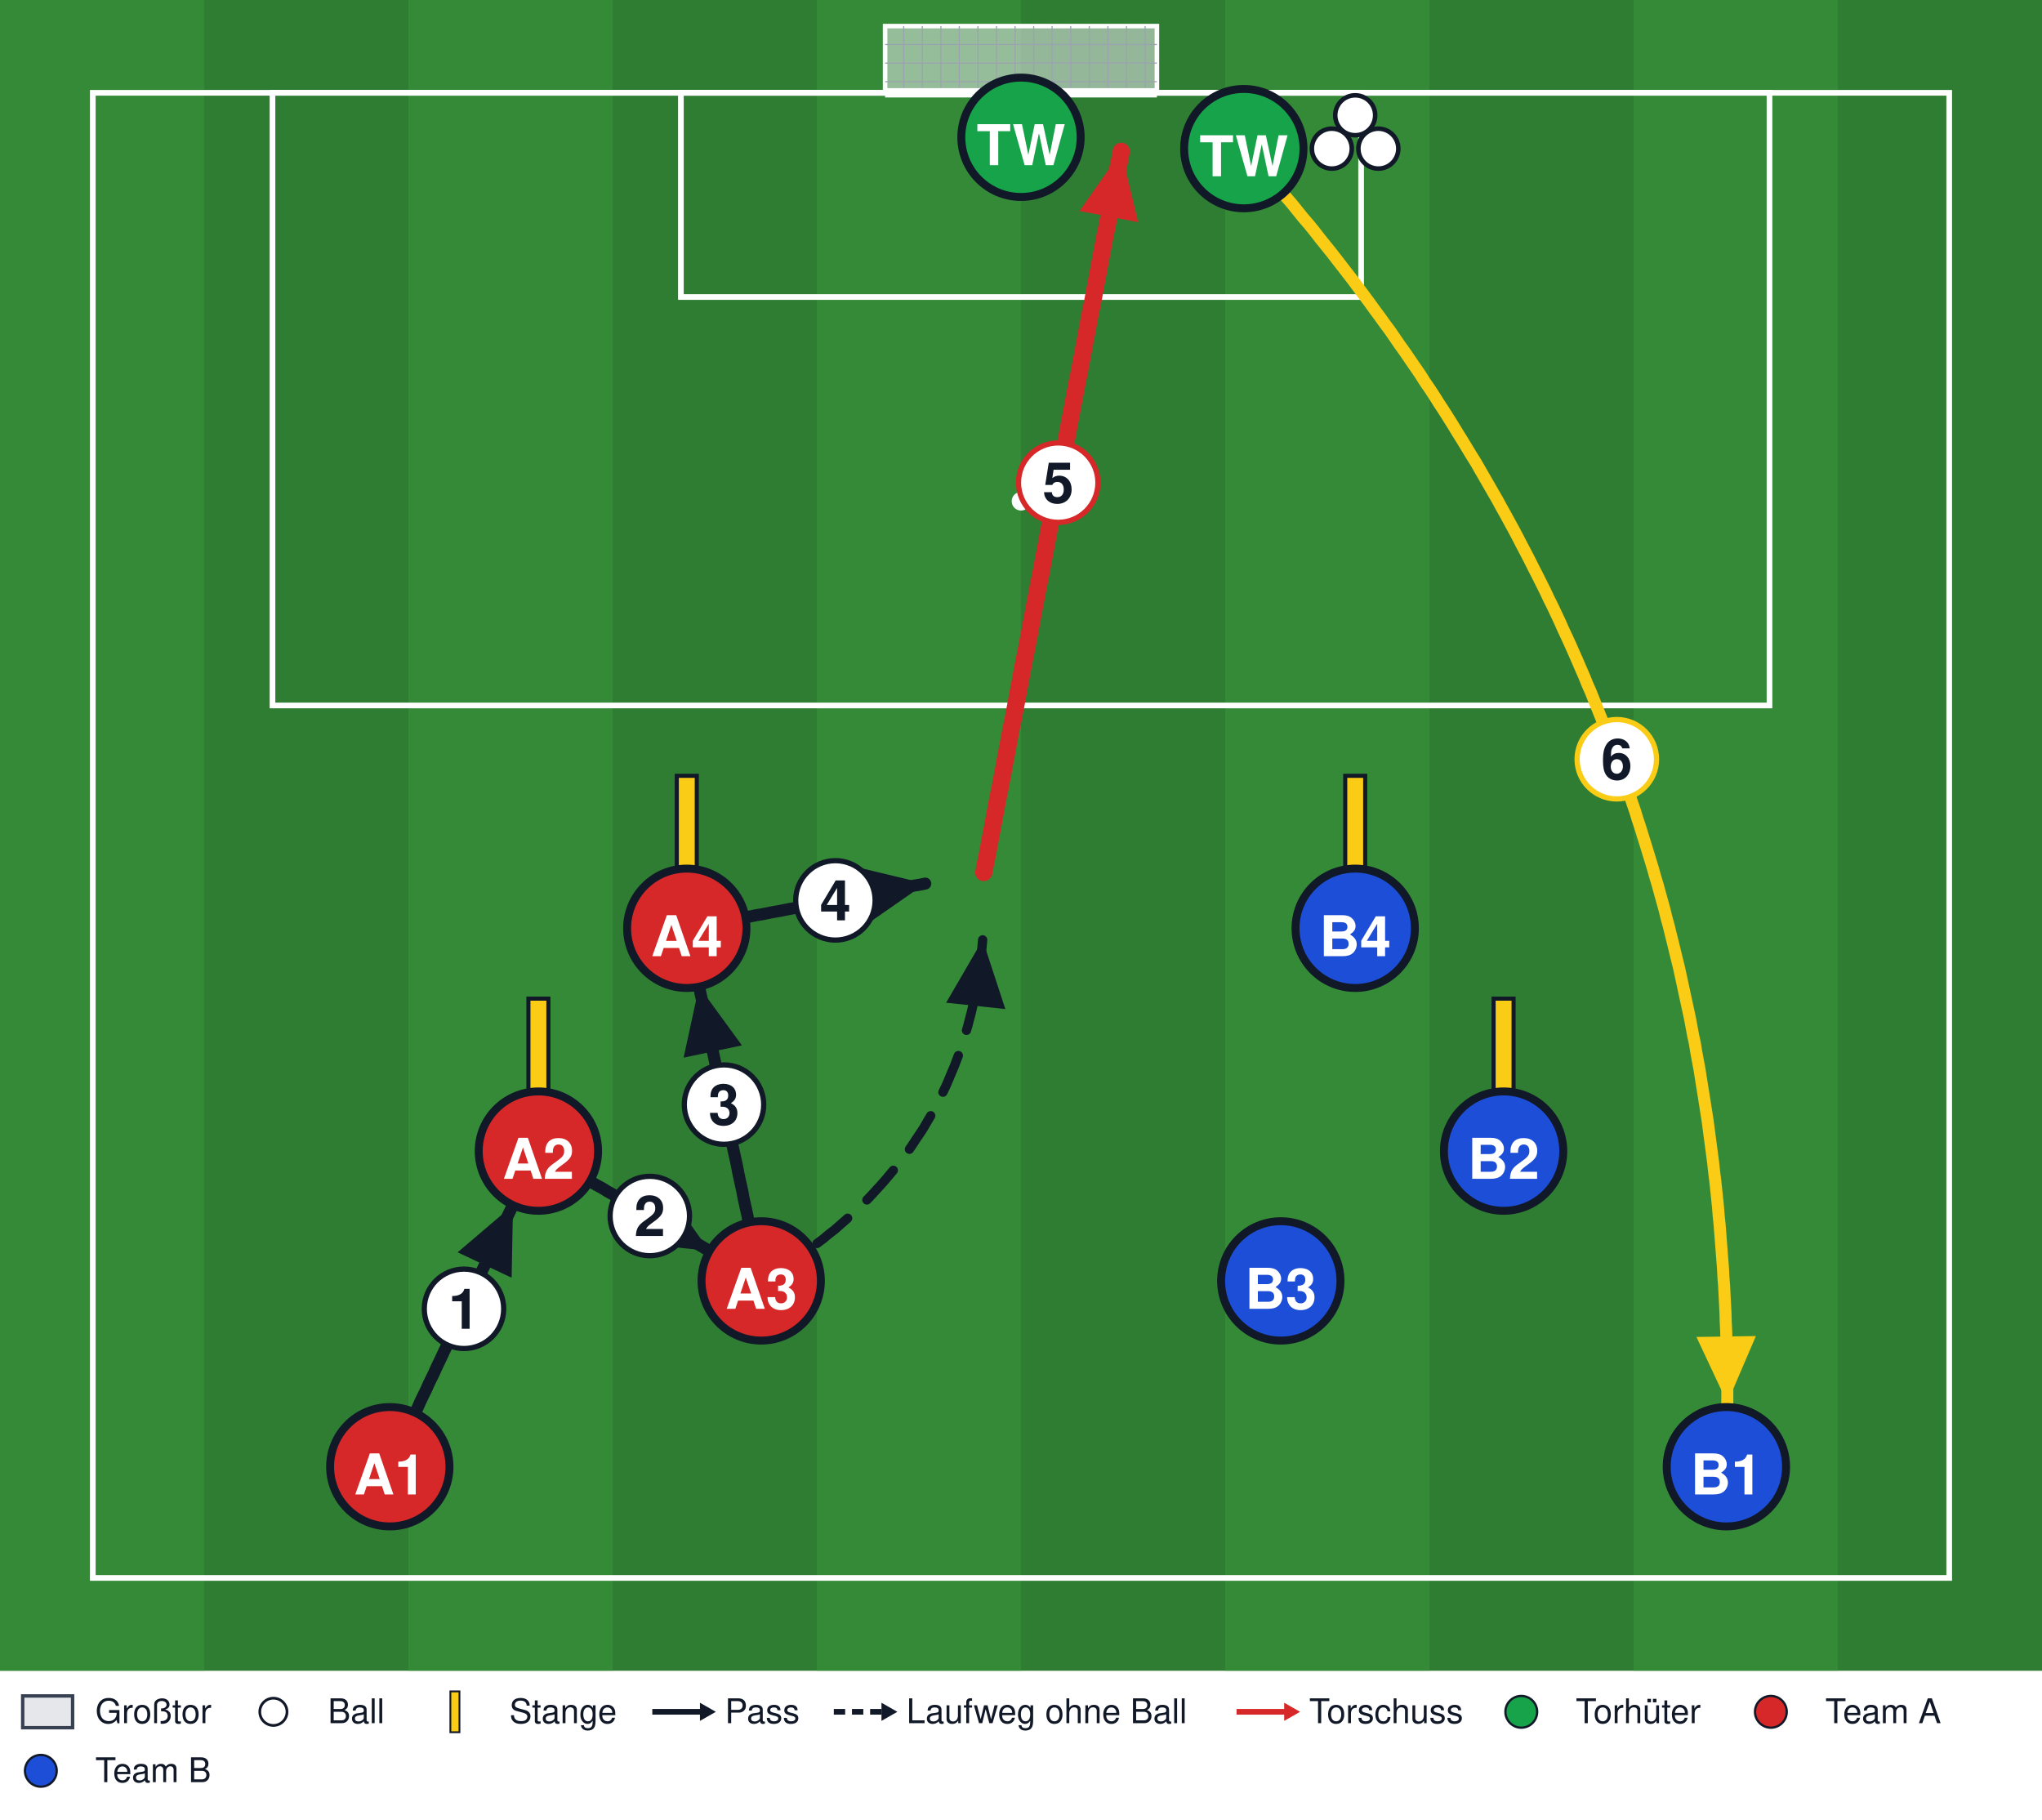
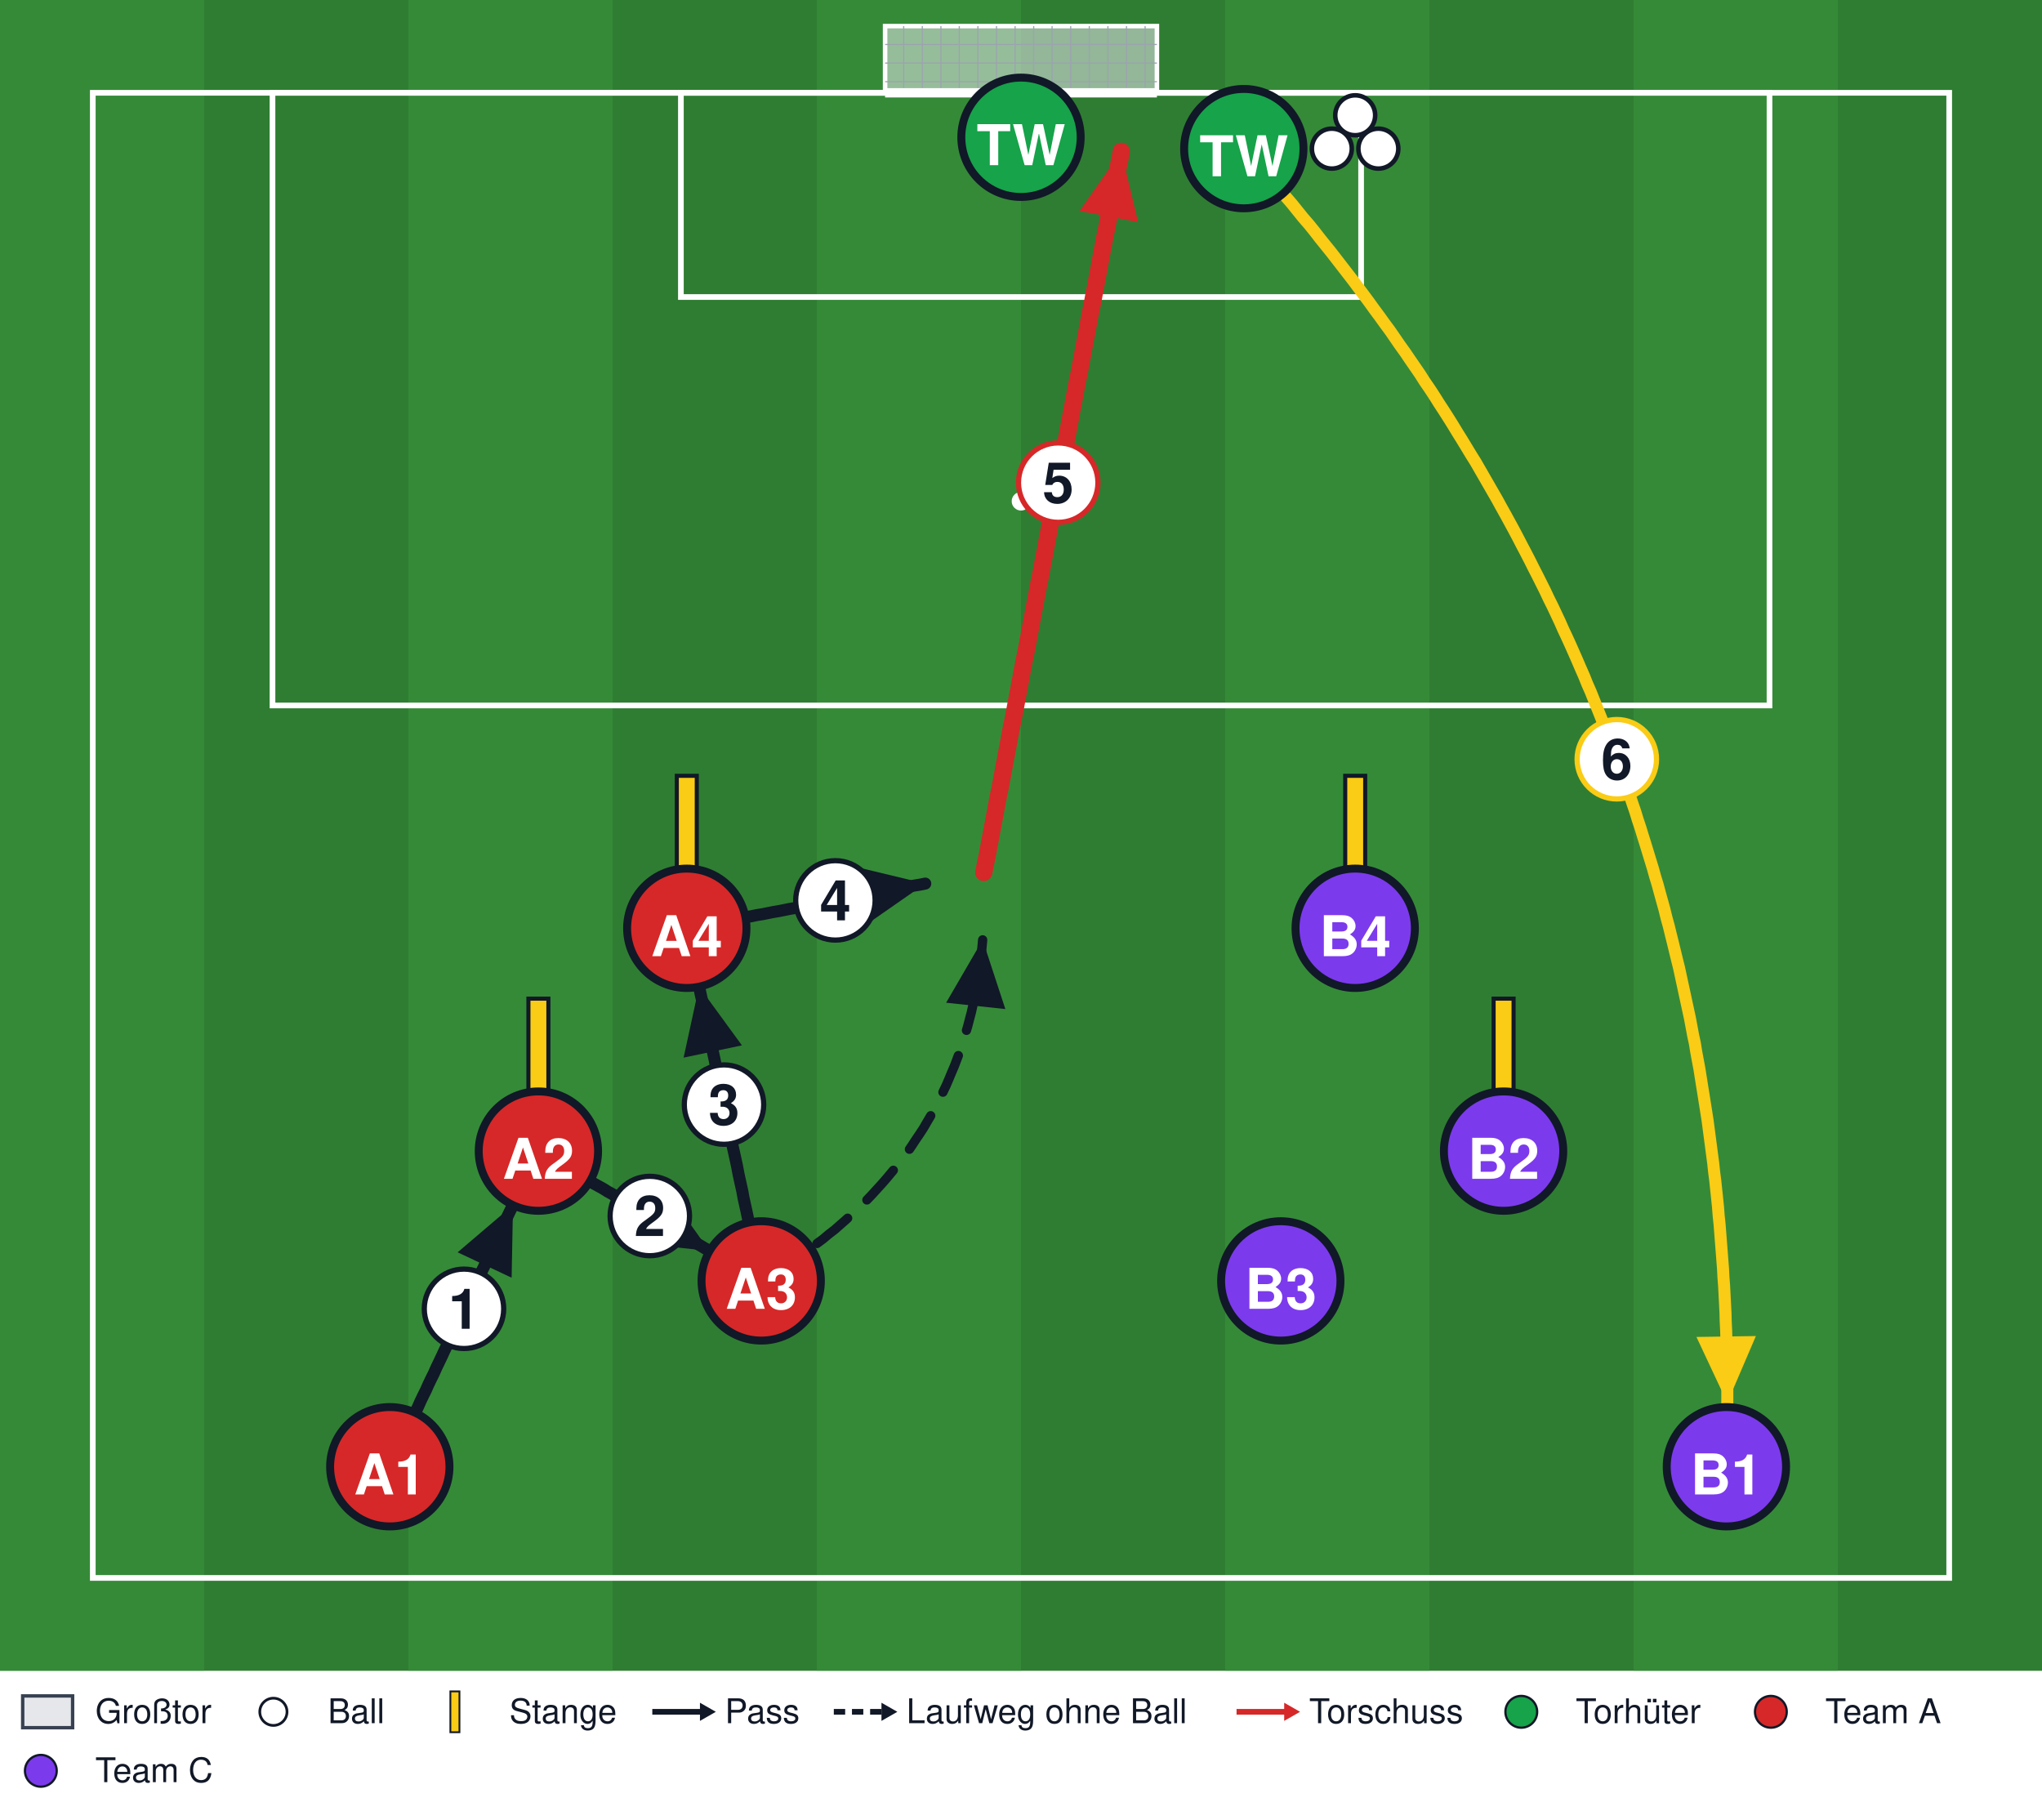
<svg xmlns="http://www.w3.org/2000/svg" width="900" height="802" viewBox="0 0 900 802">
  <g transform="translate(0,0)">
    <rect x="0" y="0" width="900.0" height="736.4" fill="#2f7d32" />
    <rect x="0.0" y="0" width="90.0" height="736.4" fill="#358a38" />
    <rect x="180.0" y="0" width="90.0" height="736.4" fill="#358a38" />
    <rect x="360.0" y="0" width="90.0" height="736.4" fill="#358a38" />
    <rect x="540.0" y="0" width="90.0" height="736.4" fill="#358a38" />
    <rect x="720.0" y="0" width="90.0" height="736.4" fill="#358a38" />
    <rect x="40.9" y="40.9" width="818.2" height="654.5" fill="none" stroke="#ffffff" stroke-width="2.5" />
    <rect x="120.1" y="40.9" width="659.8" height="270.0" fill="none" stroke="#ffffff" stroke-width="2.5" />
    <rect x="300.1" y="40.9" width="299.8" height="90.0" fill="none" stroke="#ffffff" stroke-width="2.5" />
    <circle cx="450.0" cy="220.9" r="4.1" fill="#ffffff" />
    <rect x="390.1" y="11.5" width="119.8" height="29.5" fill="#e5e7eb" fill-opacity="0.55" stroke="#ffffff" stroke-width="2.0" />
    <line x1="398.3" y1="11.5" x2="398.3" y2="40.9" stroke="#9ca3af" stroke-width="0.5" />
    <line x1="406.5" y1="11.5" x2="406.5" y2="40.9" stroke="#9ca3af" stroke-width="0.5" />
    <line x1="414.7" y1="11.5" x2="414.7" y2="40.9" stroke="#9ca3af" stroke-width="0.5" />
    <line x1="422.8" y1="11.5" x2="422.8" y2="40.9" stroke="#9ca3af" stroke-width="0.5" />
    <line x1="431.0" y1="11.5" x2="431.0" y2="40.9" stroke="#9ca3af" stroke-width="0.5" />
    <line x1="439.2" y1="11.5" x2="439.2" y2="40.9" stroke="#9ca3af" stroke-width="0.5" />
    <line x1="447.4" y1="11.5" x2="447.4" y2="40.9" stroke="#9ca3af" stroke-width="0.5" />
    <line x1="455.6" y1="11.5" x2="455.6" y2="40.9" stroke="#9ca3af" stroke-width="0.5" />
    <line x1="463.7" y1="11.5" x2="463.7" y2="40.9" stroke="#9ca3af" stroke-width="0.5" />
    <line x1="471.9" y1="11.5" x2="471.9" y2="40.9" stroke="#9ca3af" stroke-width="0.5" />
    <line x1="480.1" y1="11.5" x2="480.1" y2="40.9" stroke="#9ca3af" stroke-width="0.5" />
    <line x1="488.3" y1="11.5" x2="488.3" y2="40.9" stroke="#9ca3af" stroke-width="0.5" />
    <line x1="496.5" y1="11.5" x2="496.5" y2="40.9" stroke="#9ca3af" stroke-width="0.5" />
    <line x1="504.7" y1="11.5" x2="504.7" y2="40.9" stroke="#9ca3af" stroke-width="0.5" />
    <line x1="390.1" y1="19.6" x2="509.9" y2="19.6" stroke="#9ca3af" stroke-width="0.5" />
    <line x1="390.1" y1="27.8" x2="509.9" y2="27.8" stroke="#9ca3af" stroke-width="0.5" />
    <line x1="390.1" y1="36.0" x2="509.9" y2="36.0" stroke="#9ca3af" stroke-width="0.5" />
    <line x1="390.1" y1="40.9" x2="509.9" y2="40.9" stroke="#ffffff" stroke-width="4.1" />
    <circle cx="587.0" cy="65.5" r="8.8" fill="#ffffff" stroke="#111827" stroke-width="2.0" />
    <circle cx="607.5" cy="65.5" r="8.8" fill="#ffffff" stroke="#111827" stroke-width="2.0" />
    <circle cx="597.3" cy="50.8" r="8.8" fill="#ffffff" stroke="#111827" stroke-width="2.0" />
    <rect x="232.9" y="440.1" width="8.8" height="52.6" fill="#facc15" stroke="#111827" stroke-width="1.8" />
    <rect x="298.3" y="341.9" width="8.8" height="52.6" fill="#facc15" stroke="#111827" stroke-width="1.8" />
    <rect x="658.3" y="440.1" width="8.8" height="52.6" fill="#facc15" stroke="#111827" stroke-width="1.8" />
    <rect x="592.9" y="341.9" width="8.8" height="52.6" fill="#facc15" stroke="#111827" stroke-width="1.8" />
    <polyline points="183.0,622.6 184.2,620.1 185.3,617.6 186.5,615.1 187.7,612.7 188.8,610.2 190.0,607.7 191.2,605.3 192.3,602.8 193.5,600.3 194.7,597.8 195.8,595.4 197.0,592.9 198.1,590.4 199.3,587.9 200.5,585.5 201.6,583.0 202.8,580.5 204.0,578.1 205.1,575.6 206.3,573.1 207.5,570.6 208.6,568.2 209.8,565.7 210.9,563.2 212.1,560.7 213.3,558.3 214.4,555.8 215.6,553.3 216.8,550.9 217.9,548.4 219.1,545.9 220.3,543.4 221.4,541.0 222.6,538.5 223.7,536.0 224.9,533.5 226.1,531.1" fill="none" stroke="#111827" stroke-width="5.3" stroke-linecap="round" stroke-linejoin="round" />
    <polygon points="226.1,531.1 201.7,551.9 225.5,563.1" fill="#111827" />
    <circle cx="204.5" cy="576.8" r="17.5" fill="#ffffff" stroke="#111827" stroke-width="2.3" />
    <text x="204.5" y="585.6" font-family="Helvetica" font-size="24.8" font-weight="bold" fill="#111827" text-anchor="middle">1</text>
    <polyline points="260.0,520.5 261.9,521.7 263.9,522.8 265.9,523.9 267.8,525.1 269.8,526.2 271.7,527.4 273.7,528.5 275.6,529.6 277.6,530.8 279.5,531.9 281.5,533.1 283.4,534.2 285.4,535.3 287.3,536.5 289.3,537.6 291.2,538.8 293.2,539.9 295.2,541.0 297.1,542.2 299.1,543.3 301.0,544.5 303.0,545.6 304.9,546.7 306.9,547.9 308.8,549.0 310.8,550.2 312.7,551.3" fill="none" stroke="#111827" stroke-width="5.3" stroke-linecap="round" stroke-linejoin="round" />
    <polygon points="312.7,551.3 294.1,525.2 280.9,547.9" fill="#111827" />
    <circle cx="286.4" cy="535.9" r="17.5" fill="#ffffff" stroke="#111827" stroke-width="2.3" />
    <text x="286.4" y="544.7" font-family="Helvetica" font-size="24.8" font-weight="bold" fill="#111827" text-anchor="middle">2</text>
    <polyline points="330.0,538.8 329.5,536.1 328.9,533.3 328.3,530.6 327.7,527.9 327.2,525.1 326.6,522.4 326.0,519.7 325.4,516.9 324.9,514.2 324.3,511.4 323.7,508.7 323.1,506.0 322.5,503.2 322.0,500.5 321.4,497.8 320.8,495.0 320.2,492.3 319.7,489.6 319.1,486.8 318.5,484.1 317.9,481.3 317.4,478.6 316.8,475.9 316.2,473.1 315.6,470.4 315.1,467.7 314.5,464.9 313.9,462.2 313.3,459.5 312.8,456.7 312.2,454.0 311.6,451.2 311.0,448.5 310.4,445.8 309.9,443.0 309.3,440.3 308.7,437.6 308.1,434.8" fill="none" stroke="#111827" stroke-width="5.3" stroke-linecap="round" stroke-linejoin="round" />
    <polygon points="308.1,434.8 301.3,466.1 327.0,460.7" fill="#111827" />
    <circle cx="319.1" cy="486.8" r="17.5" fill="#ffffff" stroke="#111827" stroke-width="2.3" />
    <text x="319.1" y="495.6" font-family="Helvetica" font-size="24.8" font-weight="bold" fill="#111827" text-anchor="middle">3</text>
    <polyline points="360.1,548.0 362.8,546.0 365.3,543.9 367.9,541.9 370.4,539.7 372.8,537.6 375.2,535.4 377.5,533.2 379.8,531.0 382.1,528.8 384.3,526.5 386.4,524.2 388.5,521.9 390.6,519.5 392.6,517.1 394.6,514.7 396.5,512.3 398.3,509.9 400.2,507.4 401.9,504.9 403.6,502.3 405.3,499.8 407.0,497.2 408.5,494.6 410.1,491.9 411.5,489.3 413.0,486.6 414.4,483.9 415.7,481.1 417.0,478.4 418.2,475.6 419.4,472.7 420.6,469.9 421.7,467.0 422.8,464.1 423.8,461.2 424.7,458.3 425.6,455.3 426.5,452.3 427.3,449.2 428.1,446.2 428.8,443.1 429.5,440.0 430.1,436.9 430.7,433.7 431.2,430.5 431.7,427.3 432.1,424.1 432.5,420.8 432.8,417.5 433.1,414.2" fill="none" stroke="#111827" stroke-width="4.1" stroke-linecap="round" stroke-linejoin="round" stroke-dasharray="17.5,11.7" />
    <polygon points="433.1,414.2 417.0,441.9 443.1,444.7" fill="#111827" />
    <polyline points="328.6,404.2 331.1,403.8 333.5,403.3 336.0,402.9 338.5,402.4 341.0,401.9 343.4,401.5 345.9,401.0 348.4,400.5 350.9,400.1 353.3,399.6 355.8,399.1 358.3,398.7 360.8,398.2 363.2,397.7 365.7,397.3 368.2,396.8 370.7,396.4 373.1,395.9 375.6,395.4 378.1,395.0 380.6,394.5 383.0,394.0 385.5,393.6 388.0,393.1 390.5,392.6 392.9,392.2 395.4,391.7 397.9,391.2 400.4,390.8 402.8,390.3 405.3,389.9 407.8,389.4" fill="none" stroke="#111827" stroke-width="5.3" stroke-linecap="round" stroke-linejoin="round" />
    <polygon points="407.8,389.4 376.6,381.9 381.5,407.7" fill="#111827" />
    <circle cx="368.2" cy="396.8" r="17.5" fill="#ffffff" stroke="#111827" stroke-width="2.3" />
    <text x="368.2" y="405.6" font-family="Helvetica" font-size="24.8" font-weight="bold" fill="#111827" text-anchor="middle">4</text>
    <polyline points="433.6,384.5 434.3,380.8 435.1,377.1 435.8,373.3 436.5,369.6 437.2,365.9 437.9,362.1 438.6,358.4 439.3,354.6 440.0,350.9 440.8,347.2 441.5,343.4 442.2,339.7 442.9,335.9 443.6,332.2 444.3,328.5 445.0,324.7 445.7,321.0 446.5,317.2 447.2,313.5 447.9,309.8 448.6,306.0 449.3,302.3 450.0,298.6 450.7,294.8 451.4,291.1 452.2,287.3 452.9,283.6 453.6,279.9 454.3,276.1 455.0,272.4 455.7,268.6 456.4,264.9 457.1,261.2 457.8,257.4 458.6,253.7 459.3,249.9 460.0,246.2 460.7,242.5 461.4,238.7 462.1,235.0 462.8,231.3 463.5,227.5 464.3,223.8 465.0,220.0 465.7,216.3 466.4,212.6 467.1,208.8 467.8,205.1 468.5,201.3 469.2,197.6 470.0,193.9 470.7,190.1 471.4,186.4 472.1,182.6 472.8,178.9 473.5,175.2 474.2,171.4 474.9,167.7 475.7,164.0 476.4,160.2 477.1,156.5 477.8,152.7 478.5,149.0 479.2,145.3 479.9,141.5 480.6,137.8 481.4,134.0 482.1,130.3 482.8,126.6 483.5,122.8 484.2,119.1 484.9,115.3 485.6,111.6 486.3,107.9 487.0,104.1 487.8,100.4 488.5,96.7 489.2,92.9 489.9,89.2 490.6,85.4 491.3,81.7 492.0,78.0 492.7,74.2 493.5,70.5 494.2,66.7" fill="none" stroke="#d62828" stroke-width="7.6" stroke-linecap="round" stroke-linejoin="round" />
    <polygon points="494.2,66.7 475.8,93.0 501.6,97.9" fill="#d62828" />
    <circle cx="466.4" cy="212.7" r="17.5" fill="#ffffff" stroke="#d62828" stroke-width="2.3" />
    <text x="466.4" y="221.5" font-family="Helvetica" font-size="24.8" font-weight="bold" fill="#111827" text-anchor="middle">5</text>
    <polyline points="566.7,86.7 569.3,89.7 571.8,92.8 574.3,95.9 576.9,98.9 579.4,102.0 581.8,105.1 584.3,108.2 586.8,111.3 589.2,114.4 591.6,117.5 594.0,120.6 596.4,123.7 598.7,126.8 601.1,130.0 603.4,133.1 605.7,136.3 608.0,139.4 610.3,142.6 612.6,145.7 614.8,148.9 617.0,152.1 619.3,155.3 621.4,158.4 623.6,161.6 625.8,164.8 627.9,168.1 630.1,171.3 632.2,174.5 634.2,177.7 636.3,180.9 638.4,184.2 640.4,187.4 642.4,190.7 644.4,193.9 646.4,197.2 648.4,200.5 650.4,203.7 652.3,207.0 654.2,210.3 656.1,213.6 658.0,216.9 659.9,220.2 661.7,223.5 663.6,226.9 665.4,230.2 667.2,233.5 669.0,236.9 670.7,240.2 672.5,243.6 674.2,246.9 675.9,250.3 677.6,253.6 679.3,257.0 681.0,260.4 682.6,263.8 684.3,267.2 685.9,270.6 687.5,274.0 689.0,277.4 690.6,280.8 692.2,284.3 693.7,287.7 695.2,291.1 696.7,294.6 698.2,298.0 699.6,301.5 701.1,304.9 702.5,308.4 703.9,311.9 705.3,315.4 706.7,318.9 708.0,322.4 709.4,325.9 710.7,329.4 712.0,332.9 713.3,336.4 714.6,339.9 715.8,343.5 717.0,347.0 718.3,350.5 719.5,354.1 720.7,357.6 721.8,361.2 723.0,364.8 724.1,368.4 725.2,371.9 726.3,375.5 727.4,379.1 728.5,382.7 729.5,386.3 730.6,389.9 731.6,393.6 732.6,397.2 733.6,400.8 734.5,404.5 735.5,408.1 736.4,411.8 737.3,415.4 738.2,419.1 739.1,422.8 740.0,426.4 740.8,430.1 741.6,433.8 742.4,437.5 743.2,441.2 744.0,444.9 744.8,448.6 745.5,452.3 746.2,456.1 747.0,459.8 747.6,463.5 748.3,467.3 749.0,471.0 749.6,474.8 750.2,478.6 750.8,482.3 751.4,486.1 752.0,489.9 752.6,493.7 753.1,497.5 753.6,501.3 754.1,505.1 754.6,508.9 755.1,512.7 755.5,516.5 756.0,520.4 756.4,524.2 756.8,528.0 757.2,531.9 757.5,535.8 757.9,539.6 758.2,543.5 758.5,547.4 758.8,551.2 759.1,555.1 759.4,559.0 759.6,562.9 759.9,566.8 760.1,570.8 760.3,574.7 760.5,578.6 760.6,582.5 760.8,586.5 760.9,590.4 761.0,594.4 761.1,598.3 761.2,602.3 761.2,606.3 761.3,610.2 761.3,614.2 761.3,618.2" fill="none" stroke="#facc15" stroke-width="5.3" stroke-linecap="round" stroke-linejoin="round" />
    <polygon points="761.3,618.2 773.9,588.8 747.7,589.2" fill="#facc15" />
    <circle cx="712.6" cy="334.6" r="17.5" fill="#ffffff" stroke="#facc15" stroke-width="2.3" />
    <text x="712.6" y="343.4" font-family="Helvetica" font-size="24.8" font-weight="bold" fill="#111827" text-anchor="middle">6</text>
    <circle cx="450.0" cy="60.5" r="26.3" fill="#16a34a" stroke="#111827" stroke-width="3.5" />
    <text x="450.0" y="72.8" font-family="Helvetica" font-size="24.8" font-weight="bold" fill="#ffffff" text-anchor="middle">TW</text>
    <circle cx="548.2" cy="65.5" r="26.3" fill="#16a34a" stroke="#111827" stroke-width="3.5" />
    <text x="548.2" y="77.7" font-family="Helvetica" font-size="24.8" font-weight="bold" fill="#ffffff" text-anchor="middle">TW</text>
    <circle cx="171.8" cy="646.4" r="26.3" fill="#d62828" stroke="#111827" stroke-width="3.5" />
    <text x="171.8" y="658.6" font-family="Helvetica" font-size="24.8" font-weight="bold" fill="#ffffff" text-anchor="middle">A1</text>
    <circle cx="237.3" cy="507.3" r="26.3" fill="#d62828" stroke="#111827" stroke-width="3.5" />
    <text x="237.3" y="519.5" font-family="Helvetica" font-size="24.8" font-weight="bold" fill="#ffffff" text-anchor="middle">A2</text>
    <circle cx="335.5" cy="564.5" r="26.3" fill="#d62828" stroke="#111827" stroke-width="3.5" />
    <text x="335.5" y="576.8" font-family="Helvetica" font-size="24.8" font-weight="bold" fill="#ffffff" text-anchor="middle">A3</text>
    <circle cx="302.7" cy="409.1" r="26.3" fill="#d62828" stroke="#111827" stroke-width="3.5" />
    <text x="302.7" y="421.4" font-family="Helvetica" font-size="24.8" font-weight="bold" fill="#ffffff" text-anchor="middle">A4</text>
-     <circle cx="760.9" cy="646.4" r="26.3" fill="#1d4ed8" stroke="#111827" stroke-width="3.5" />
+     <circle cx="760.9" cy="646.4" r="26.3" fill="#7c3aed" stroke="#111827" stroke-width="3.5" />
    <text x="760.9" y="658.6" font-family="Helvetica" font-size="24.8" font-weight="bold" fill="#ffffff" text-anchor="middle">B1</text>
-     <circle cx="662.7" cy="507.3" r="26.3" fill="#1d4ed8" stroke="#111827" stroke-width="3.5" />
+     <circle cx="662.7" cy="507.3" r="26.3" fill="#7c3aed" stroke="#111827" stroke-width="3.5" />
    <text x="662.7" y="519.5" font-family="Helvetica" font-size="24.8" font-weight="bold" fill="#ffffff" text-anchor="middle">B2</text>
-     <circle cx="564.5" cy="564.5" r="26.3" fill="#1d4ed8" stroke="#111827" stroke-width="3.5" />
+     <circle cx="564.5" cy="564.5" r="26.3" fill="#7c3aed" stroke="#111827" stroke-width="3.5" />
    <text x="564.5" y="576.8" font-family="Helvetica" font-size="24.8" font-weight="bold" fill="#ffffff" text-anchor="middle">B3</text>
-     <circle cx="597.3" cy="409.1" r="26.3" fill="#1d4ed8" stroke="#111827" stroke-width="3.5" />
+     <circle cx="597.3" cy="409.1" r="26.3" fill="#7c3aed" stroke="#111827" stroke-width="3.5" />
    <text x="597.3" y="421.4" font-family="Helvetica" font-size="24.8" font-weight="bold" fill="#ffffff" text-anchor="middle">B4</text>
    <rect x="0" y="736.4" width="900.0" height="66.0" fill="#ffffff" />
    <rect x="10.0" y="747.4" width="22" height="14" fill="#e5e7eb" stroke="#374151" stroke-width="1.5" />
    <text x="42.0" y="759.4" font-family="Helvetica" font-size="15" fill="#111827">Großtor</text>
    <circle cx="120.5" cy="754.4" r="6" fill="#ffffff" stroke="#111827" stroke-width="1.2" />
    <text x="144.5" y="759.4" font-family="Helvetica" font-size="15" fill="#111827">Ball</text>
    <rect x="198.5" y="745.4" width="4" height="18" fill="#facc15" stroke="#111827" stroke-width="0.8" />
    <text x="224.5" y="759.4" font-family="Helvetica" font-size="15" fill="#111827">Stange</text>
    <line x1="287.5" y1="754.4" x2="309.5" y2="754.4" stroke="#111827" stroke-width="2.5" />
    <polygon points="315.5,754.4 308.5,750.4 308.5,758.4" fill="#111827" />
    <text x="319.5" y="759.4" font-family="Helvetica" font-size="15" fill="#111827">Pass</text>
    <line x1="367.5" y1="754.4" x2="389.5" y2="754.4" stroke="#111827" stroke-width="2.5" stroke-dasharray="5,3" />
    <polygon points="395.5,754.4 388.5,750.4 388.5,758.4" fill="#111827" />
    <text x="399.5" y="759.4" font-family="Helvetica" font-size="15" fill="#111827">Laufweg ohne Ball</text>
    <line x1="545.0" y1="754.4" x2="567.0" y2="754.4" stroke="#d62828" stroke-width="2.5" />
    <polygon points="573.0,754.4 566.0,750.4 566.0,758.4" fill="#d62828" />
    <text x="577.0" y="759.4" font-family="Helvetica" font-size="15" fill="#111827">Torschuss</text>
    <circle cx="670.5" cy="754.4" r="7" fill="#16a34a" stroke="#111827" stroke-width="1" />
    <text x="694.5" y="759.4" font-family="Helvetica" font-size="15" fill="#111827">Torhüter</text>
    <circle cx="780.5" cy="754.4" r="7" fill="#d62828" stroke="#111827" stroke-width="1" />
    <text x="804.5" y="759.4" font-family="Helvetica" font-size="15" fill="#111827">Team A</text>
-     <circle cx="18.0" cy="780.4" r="7" fill="#1d4ed8" stroke="#111827" stroke-width="1" />
-     <text x="42.0" y="785.4" font-family="Helvetica" font-size="15" fill="#111827">Team B</text>
+     <circle cx="18.0" cy="780.4" r="7" fill="#7c3aed" stroke="#111827" stroke-width="1" />
+     <text x="42.0" y="785.4" font-family="Helvetica" font-size="15" fill="#111827">Team C</text>
  </g>
</svg>
